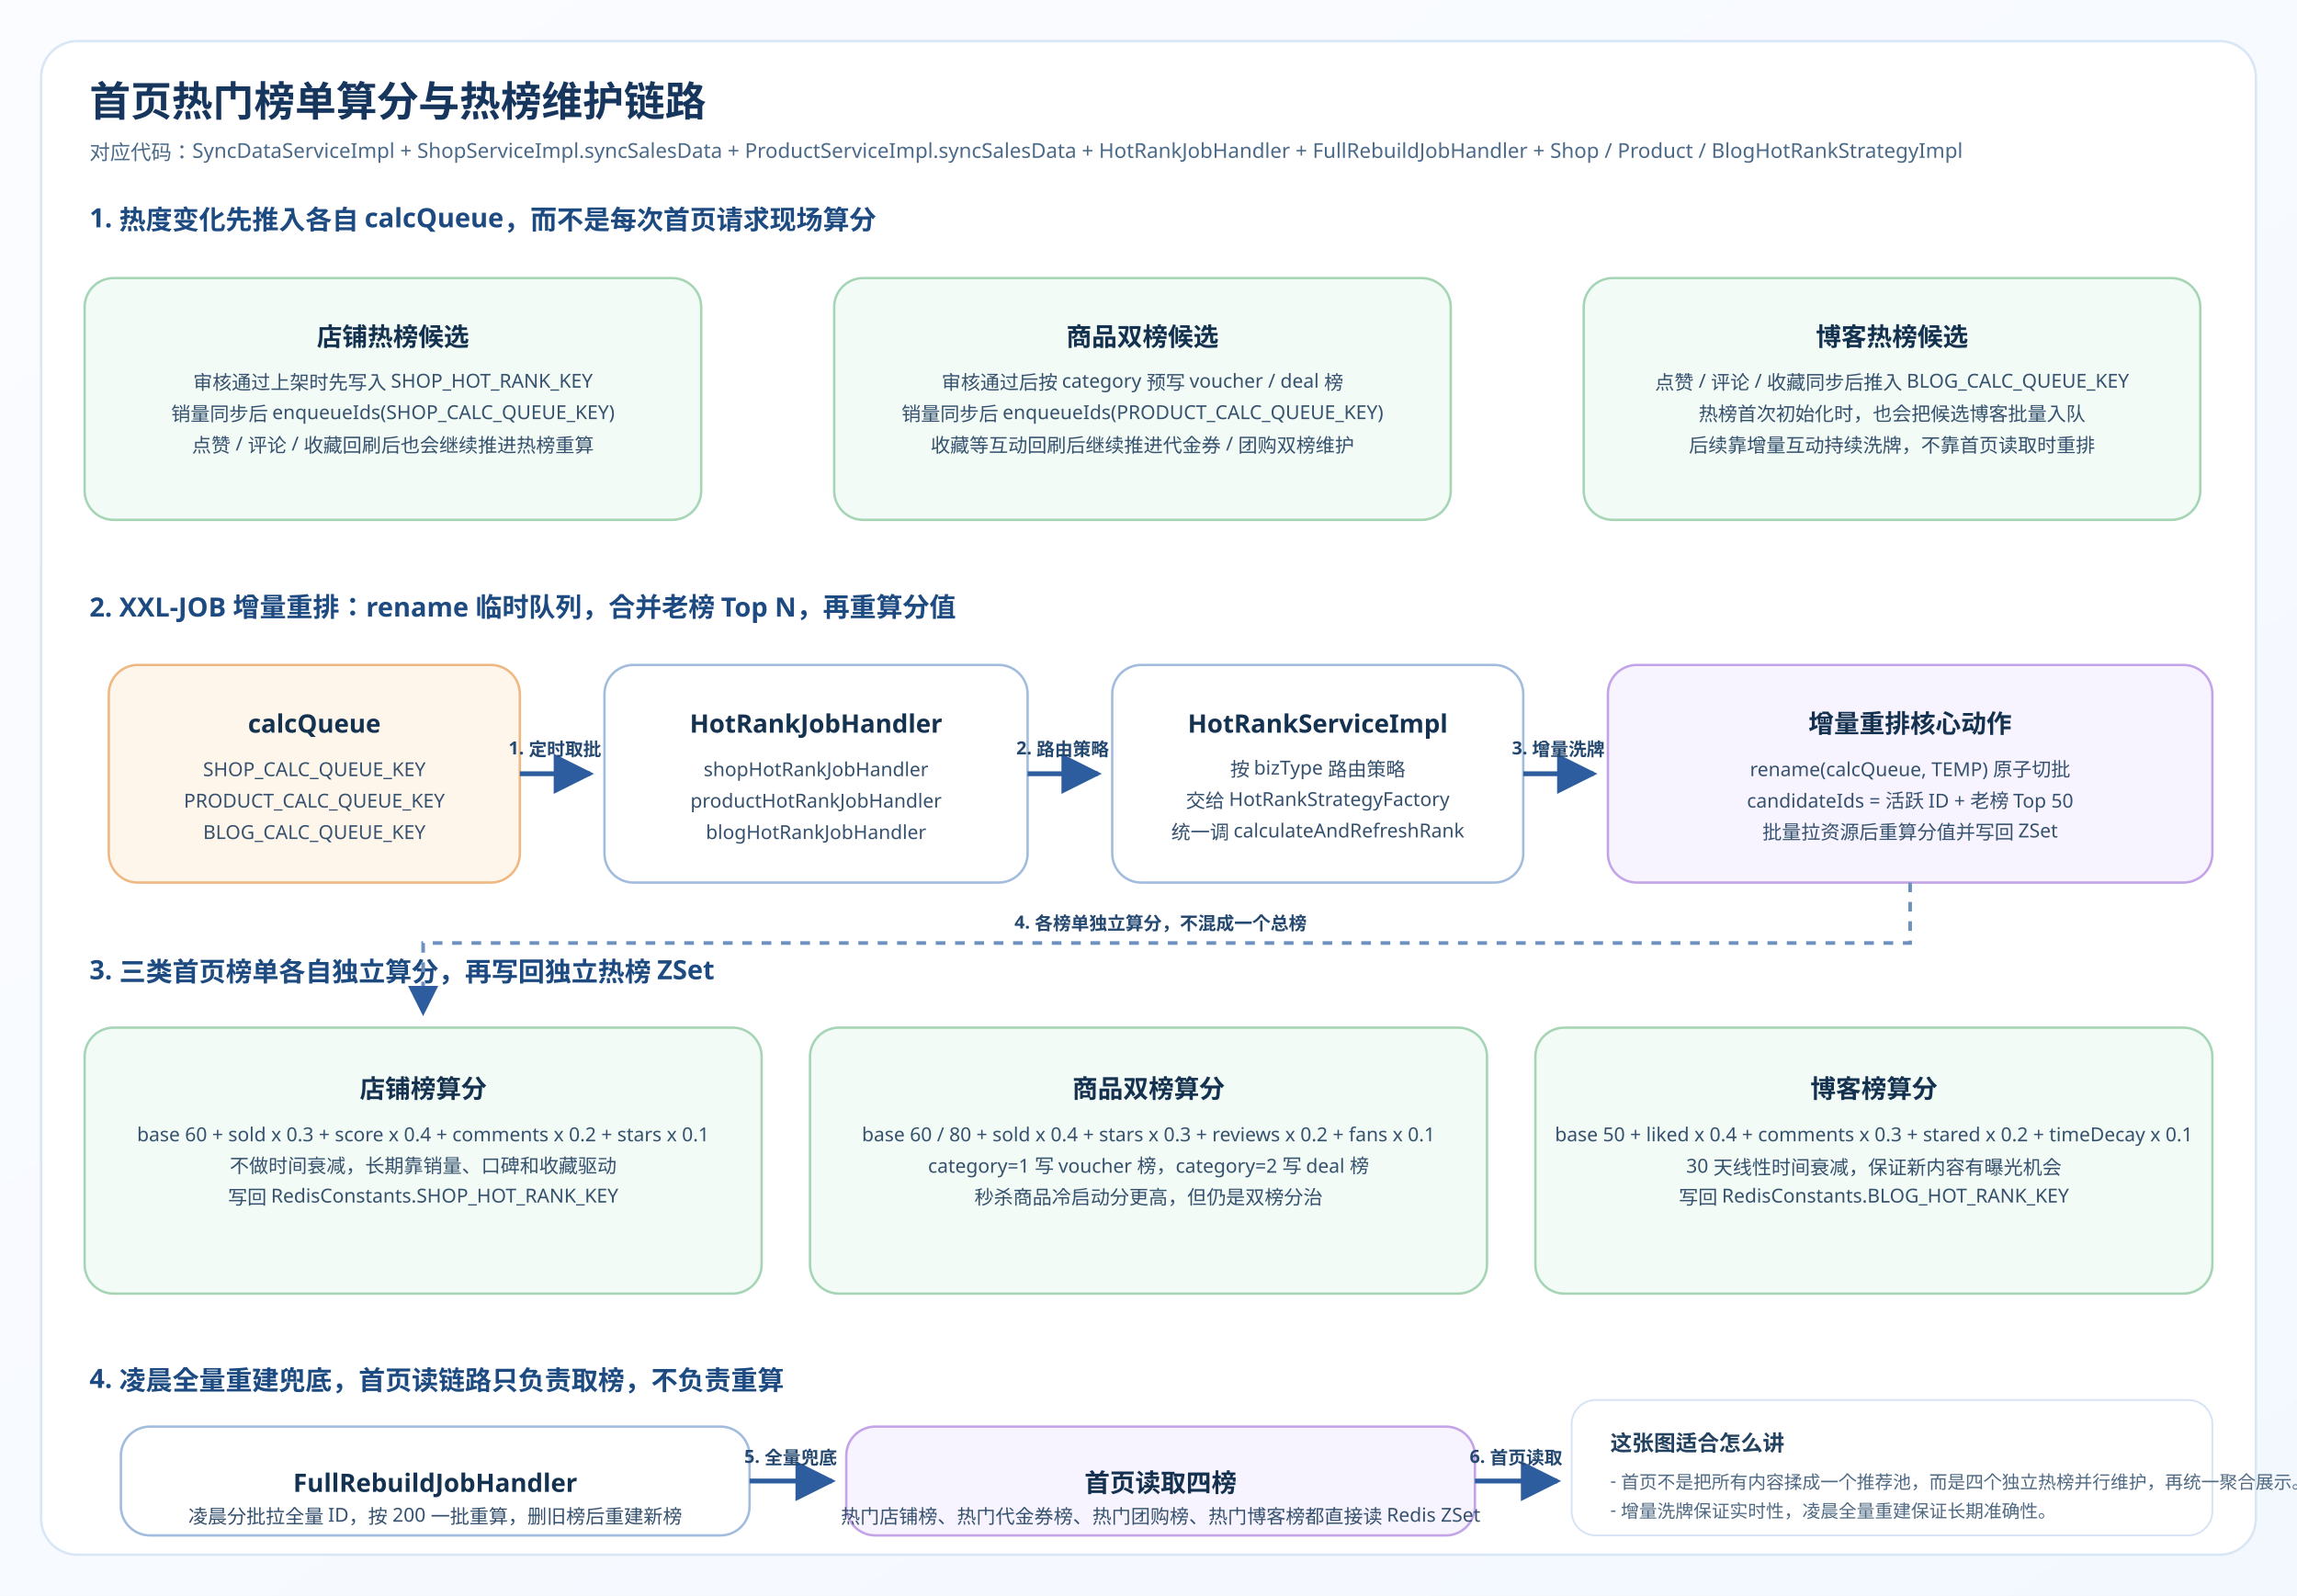
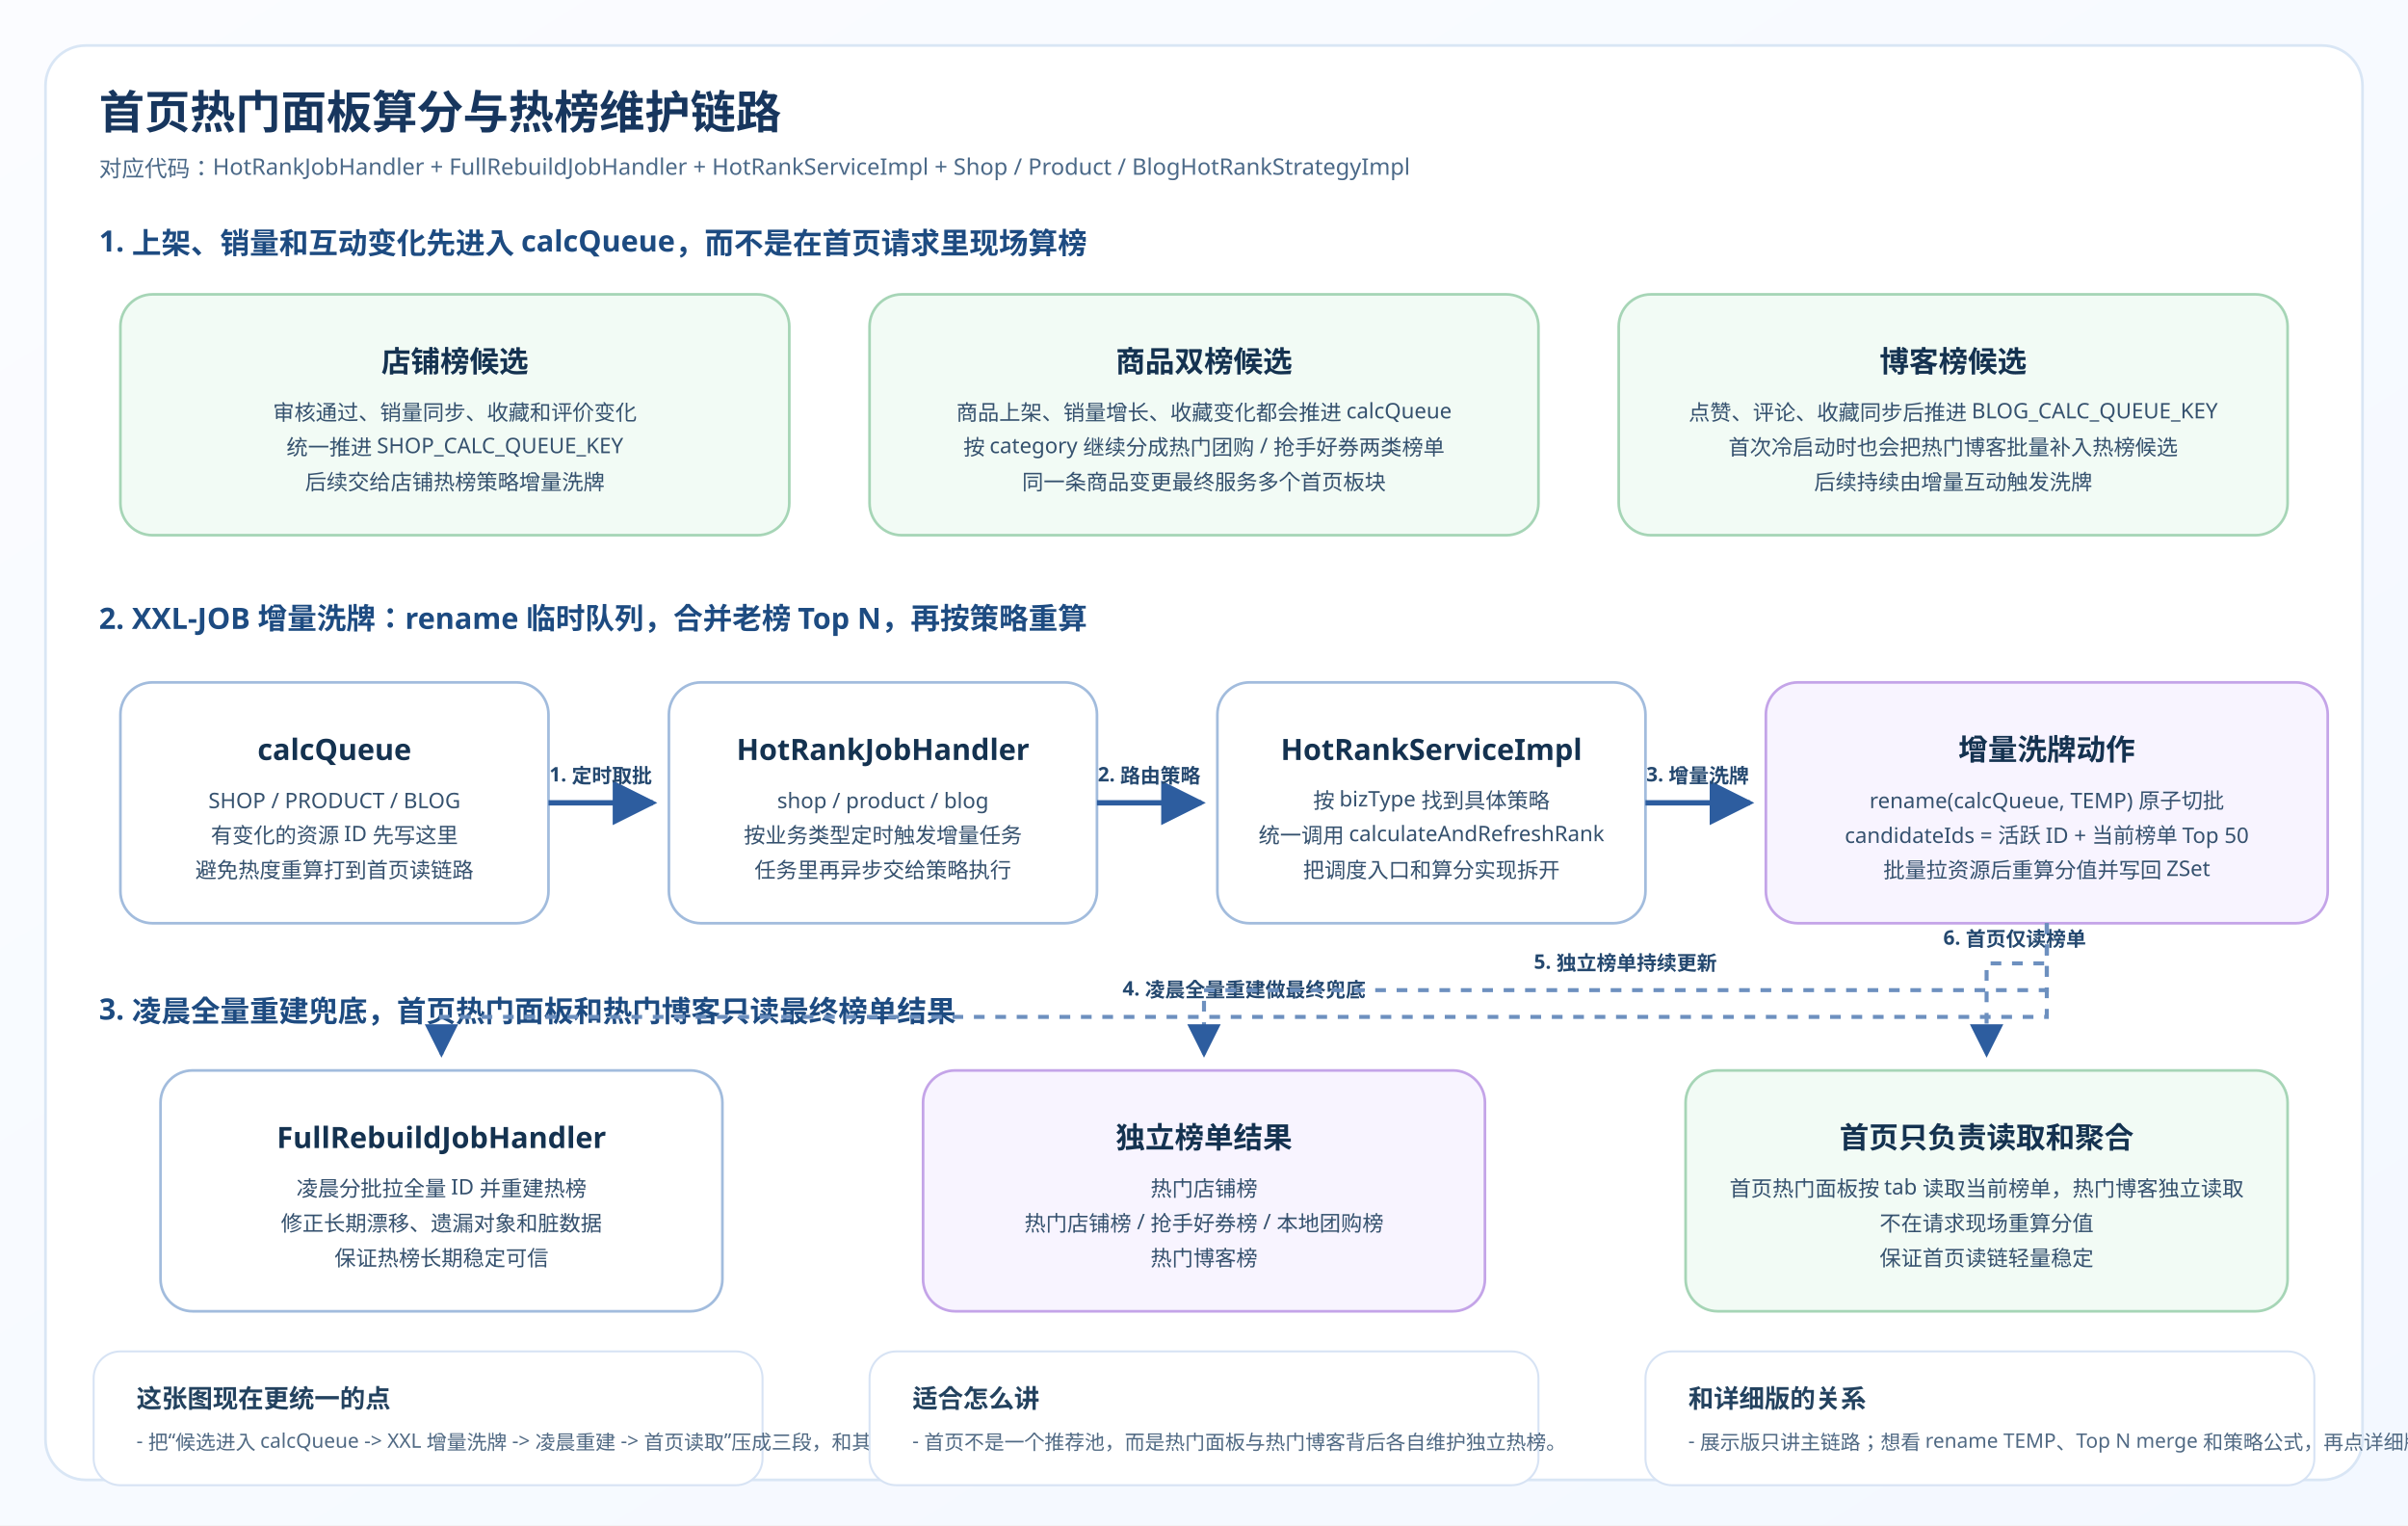
- <svg xmlns="http://www.w3.org/2000/svg" width="1900" height="1320" viewBox="0 0 1900 1320" role="img" aria-labelledby="title desc">
+ <svg xmlns="http://www.w3.org/2000/svg" width="1800" height="1140" viewBox="0 0 1800 1140" role="img" aria-labelledby="title desc">
  <defs>
    <linearGradient id="bg" x1="0" y1="0" x2="1" y2="1">
      <stop offset="0%" stop-color="#fbfcff" />
      <stop offset="100%" stop-color="#f3f8ff" />
    </linearGradient>
    <marker id="arrow" viewBox="0 0 12 12" refX="10" refY="6" markerWidth="10" markerHeight="10" orient="auto-start-reverse">
      <path d="M1,1 L11,6 L1,11 Z" fill="#2d5d9f" />
    </marker>
    <style>
      .title { font: 700 34px 'Microsoft YaHei', 'PingFang SC', sans-serif; fill: #17365e; }
      .subtitle { font: 500 17px 'Microsoft YaHei', 'PingFang SC', sans-serif; fill: #4b6988; }
      .section { font: 700 22px 'Microsoft YaHei', 'PingFang SC', sans-serif; fill: #1d4b81; }
-       .node-title { font: 700 21px 'Microsoft YaHei', 'PingFang SC', sans-serif; fill: #143250; }
+       .node-title { font: 700 22px 'Microsoft YaHei', 'PingFang SC', sans-serif; fill: #143250; }
      .node-text { font: 500 16px 'Microsoft YaHei', 'PingFang SC', sans-serif; fill: #35516e; }
      .step { font: 600 15px 'Microsoft YaHei', 'PingFang SC', sans-serif; fill: #24486f; }
-       .note-title { font: 700 18px 'Microsoft YaHei', 'PingFang SC', sans-serif; fill: #23425f; }
+       .note-title { font: 700 19px 'Microsoft YaHei', 'PingFang SC', sans-serif; fill: #23425f; }
      .note-text { font: 500 15px 'Microsoft YaHei', 'PingFang SC', sans-serif; fill: #506983; }
      .node { fill: #ffffff; stroke: #a2bcdd; stroke-width: 2; rx: 24; }
      .store { fill: #f2fbf5; stroke: #a6d5b6; stroke-width: 2; rx: 24; }
-       .mq { fill: #fff6eb; stroke: #efb882; stroke-width: 2; rx: 24; }
      .decision { fill: #f8f4ff; stroke: #c4a4e8; stroke-width: 2; rx: 24; }
      .note { fill: #ffffff; stroke: #d7e3f4; stroke-width: 1.5; rx: 20; }
      .line { stroke: #2d5d9f; stroke-width: 4; fill: none; marker-end: url(#arrow); }
      .dash { stroke: #6d90bf; stroke-width: 3; stroke-dasharray: 8 8; fill: none; marker-end: url(#arrow); }
    </style>
  </defs>
-   <rect width="1900" height="1320" fill="url(#bg)" />
-   <rect x="34" y="34" width="1832" height="1252" rx="30" fill="#ffffff" stroke="#d9e6f5" stroke-width="2" />
-   <text class="title" x="74" y="96">首页热门榜单算分与热榜维护链路</text>
-   <text class="subtitle" x="74" y="132">对应代码：SyncDataServiceImpl + ShopServiceImpl.syncSalesData + ProductServiceImpl.syncSalesData + HotRankJobHandler + FullRebuildJobHandler + Shop / Product / BlogHotRankStrategyImpl</text>
-   <text class="section" x="74" y="188">1. 热度变化先推入各自 calcQueue，而不是每次首页请求现场算分</text>
-   <rect class="store" x="70" y="230" width="510" height="200" />
-   <text class="node-title" x="325" y="286" text-anchor="middle">店铺热榜候选</text>
-   <text class="node-text" x="325" y="322" text-anchor="middle">审核通过上架时先写入 SHOP_HOT_RANK_KEY</text>
-   <text class="node-text" x="325" y="348" text-anchor="middle">销量同步后 enqueueIds(SHOP_CALC_QUEUE_KEY)</text>
-   <text class="node-text" x="325" y="374" text-anchor="middle">点赞 / 评论 / 收藏回刷后也会继续推进热榜重算</text>
-   <rect class="store" x="690" y="230" width="510" height="200" />
-   <text class="node-title" x="945" y="286" text-anchor="middle">商品双榜候选</text>
-   <text class="node-text" x="945" y="322" text-anchor="middle">审核通过后按 category 预写 voucher / deal 榜</text>
-   <text class="node-text" x="945" y="348" text-anchor="middle">销量同步后 enqueueIds(PRODUCT_CALC_QUEUE_KEY)</text>
-   <text class="node-text" x="945" y="374" text-anchor="middle">收藏等互动回刷后继续推进代金券 / 团购双榜维护</text>
-   <rect class="store" x="1310" y="230" width="510" height="200" />
-   <text class="node-title" x="1565" y="286" text-anchor="middle">博客热榜候选</text>
-   <text class="node-text" x="1565" y="322" text-anchor="middle">点赞 / 评论 / 收藏同步后推入 BLOG_CALC_QUEUE_KEY</text>
-   <text class="node-text" x="1565" y="348" text-anchor="middle">热榜首次初始化时，也会把候选博客批量入队</text>
-   <text class="node-text" x="1565" y="374" text-anchor="middle">后续靠增量互动持续洗牌，不靠首页读取时重排</text>
-   <text class="section" x="74" y="510">2. XXL-JOB 增量重排：rename 临时队列，合并老榜 Top N，再重算分值</text>
-   <rect class="mq" x="90" y="550" width="340" height="180" />
-   <text class="node-title" x="260" y="606" text-anchor="middle">calcQueue</text>
-   <text class="node-text" x="260" y="642" text-anchor="middle">SHOP_CALC_QUEUE_KEY</text>
-   <text class="node-text" x="260" y="668" text-anchor="middle">PRODUCT_CALC_QUEUE_KEY</text>
-   <text class="node-text" x="260" y="694" text-anchor="middle">BLOG_CALC_QUEUE_KEY</text>
-   <rect class="node" x="500" y="550" width="350" height="180" />
-   <text class="node-title" x="675" y="606" text-anchor="middle">HotRankJobHandler</text>
-   <text class="node-text" x="675" y="642" text-anchor="middle">shopHotRankJobHandler</text>
-   <text class="node-text" x="675" y="668" text-anchor="middle">productHotRankJobHandler</text>
-   <text class="node-text" x="675" y="694" text-anchor="middle">blogHotRankJobHandler</text>
-   <rect class="node" x="920" y="550" width="340" height="180" />
-   <text class="node-title" x="1090" y="606" text-anchor="middle">HotRankServiceImpl</text>
-   <text class="node-text" x="1090" y="642" text-anchor="middle">按 bizType 路由策略</text>
-   <text class="node-text" x="1090" y="668" text-anchor="middle">交给 HotRankStrategyFactory</text>
-   <text class="node-text" x="1090" y="694" text-anchor="middle">统一调 calculateAndRefreshRank</text>
-   <rect class="decision" x="1330" y="550" width="500" height="180" />
-   <text class="node-title" x="1580" y="606" text-anchor="middle">增量重排核心动作</text>
-   <text class="node-text" x="1580" y="642" text-anchor="middle">rename(calcQueue, TEMP) 原子切批</text>
-   <text class="node-text" x="1580" y="668" text-anchor="middle">candidateIds = 活跃 ID + 老榜 Top 50</text>
-   <text class="node-text" x="1580" y="694" text-anchor="middle">批量拉资源后重算分值并写回 ZSet</text>
-   <path class="line" d="M430 640 H488" />
-   <text class="step" x="459" y="624" text-anchor="middle">1. 定时取批</text>
-   <path class="line" d="M850 640 H908" />
-   <text class="step" x="879" y="624" text-anchor="middle">2. 路由策略</text>
-   <path class="line" d="M1260 640 H1318" />
-   <text class="step" x="1289" y="624" text-anchor="middle">3. 增量洗牌</text>
-   <text class="section" x="74" y="810">3. 三类首页榜单各自独立算分，再写回独立热榜 ZSet</text>
-   <rect class="store" x="70" y="850" width="560" height="220" />
-   <text class="node-title" x="350" y="908" text-anchor="middle">店铺榜算分</text>
-   <text class="node-text" x="350" y="944" text-anchor="middle">base 60 + sold x 0.3 + score x 0.4 + comments x 0.2 + stars x 0.1</text>
-   <text class="node-text" x="350" y="970" text-anchor="middle">不做时间衰减，长期靠销量、口碑和收藏驱动</text>
-   <text class="node-text" x="350" y="996" text-anchor="middle">写回 RedisConstants.SHOP_HOT_RANK_KEY</text>
-   <rect class="store" x="670" y="850" width="560" height="220" />
-   <text class="node-title" x="950" y="908" text-anchor="middle">商品双榜算分</text>
-   <text class="node-text" x="950" y="944" text-anchor="middle">base 60 / 80 + sold x 0.4 + stars x 0.3 + reviews x 0.2 + fans x 0.1</text>
-   <text class="node-text" x="950" y="970" text-anchor="middle">category=1 写 voucher 榜，category=2 写 deal 榜</text>
-   <text class="node-text" x="950" y="996" text-anchor="middle">秒杀商品冷启动分更高，但仍是双榜分治</text>
-   <rect class="store" x="1270" y="850" width="560" height="220" />
-   <text class="node-title" x="1550" y="908" text-anchor="middle">博客榜算分</text>
-   <text class="node-text" x="1550" y="944" text-anchor="middle">base 50 + liked x 0.4 + comments x 0.3 + stared x 0.2 + timeDecay x 0.1</text>
-   <text class="node-text" x="1550" y="970" text-anchor="middle">30 天线性时间衰减，保证新内容有曝光机会</text>
-   <text class="node-text" x="1550" y="996" text-anchor="middle">写回 RedisConstants.BLOG_HOT_RANK_KEY</text>
-   <path class="dash" d="M1580 730 V780 H350 V838" />
-   <text class="step" x="960" y="768" text-anchor="middle">4. 各榜单独立算分，不混成一个总榜</text>
-   <text class="section" x="74" y="1148">4. 凌晨全量重建兜底，首页读链路只负责取榜，不负责重算</text>
-   <rect class="node" x="100" y="1180" width="520" height="90" />
-   <text class="node-title" x="360" y="1234" text-anchor="middle">FullRebuildJobHandler</text>
-   <text class="node-text" x="360" y="1260" text-anchor="middle">凌晨分批拉全量 ID，按 200 一批重算，删旧榜后重建新榜</text>
-   <rect class="decision" x="700" y="1180" width="520" height="90" />
-   <text class="node-title" x="960" y="1234" text-anchor="middle">首页读取四榜</text>
-   <text class="node-text" x="960" y="1260" text-anchor="middle">热门店铺榜、热门代金券榜、热门团购榜、热门博客榜都直接读 Redis ZSet</text>
-   <rect class="note" x="1300" y="1158" width="530" height="112" />
-   <text class="note-title" x="1332" y="1200">这张图适合怎么讲</text>
-   <text class="note-text" x="1332" y="1230">- 首页不是把所有内容揉成一个推荐池，而是四个独立热榜并行维护，再统一聚合展示。</text>
-   <text class="note-text" x="1332" y="1254">- 增量洗牌保证实时性，凌晨全量重建保证长期准确性。</text>
-   <path class="line" d="M620 1225 H688" />
-   <text class="step" x="654" y="1210" text-anchor="middle">5. 全量兜底</text>
-   <path class="line" d="M1220 1225 H1288" />
-   <text class="step" x="1254" y="1210" text-anchor="middle">6. 首页读取</text>
+   <rect width="1800" height="1140" fill="url(#bg)" />
+   <rect x="34" y="34" width="1732" height="1072" rx="30" fill="#ffffff" stroke="#d9e6f5" stroke-width="2" />
+   <text class="title" x="74" y="96">首页热门面板算分与热榜维护链路</text>
+   <text class="subtitle" x="74" y="132">对应代码：HotRankJobHandler + FullRebuildJobHandler + HotRankServiceImpl + Shop / Product / BlogHotRankStrategyImpl</text>
+   <text class="section" x="74" y="188">1. 上架、销量和互动变化先进入 calcQueue，而不是在首页请求里现场算榜</text>
+   <rect class="store" x="90" y="220" width="500" height="180" />
+   <text class="node-title" x="340" y="278" text-anchor="middle">店铺榜候选</text>
+   <text class="node-text" x="340" y="314" text-anchor="middle">审核通过、销量同步、收藏和评价变化</text>
+   <text class="node-text" x="340" y="340" text-anchor="middle">统一推进 SHOP_CALC_QUEUE_KEY</text>
+   <text class="node-text" x="340" y="366" text-anchor="middle">后续交给店铺热榜策略增量洗牌</text>
+   <rect class="store" x="650" y="220" width="500" height="180" />
+   <text class="node-title" x="900" y="278" text-anchor="middle">商品双榜候选</text>
+   <text class="node-text" x="900" y="314" text-anchor="middle">商品上架、销量增长、收藏变化都会推进 calcQueue</text>
+   <text class="node-text" x="900" y="340" text-anchor="middle">按 category 继续分成热门团购 / 抢手好券两类榜单</text>
+   <text class="node-text" x="900" y="366" text-anchor="middle">同一条商品变更最终服务多个首页板块</text>
+   <rect class="store" x="1210" y="220" width="500" height="180" />
+   <text class="node-title" x="1460" y="278" text-anchor="middle">博客榜候选</text>
+   <text class="node-text" x="1460" y="314" text-anchor="middle">点赞、评论、收藏同步后推进 BLOG_CALC_QUEUE_KEY</text>
+   <text class="node-text" x="1460" y="340" text-anchor="middle">首次冷启动时也会把热门博客批量补入热榜候选</text>
+   <text class="node-text" x="1460" y="366" text-anchor="middle">后续持续由增量互动触发洗牌</text>
+   <text class="section" x="74" y="470">2. XXL-JOB 增量洗牌：rename 临时队列，合并老榜 Top N，再按策略重算</text>
+   <rect class="node" x="90" y="510" width="320" height="180" />
+   <text class="node-title" x="250" y="568" text-anchor="middle">calcQueue</text>
+   <text class="node-text" x="250" y="604" text-anchor="middle">SHOP / PRODUCT / BLOG</text>
+   <text class="node-text" x="250" y="630" text-anchor="middle">有变化的资源 ID 先写这里</text>
+   <text class="node-text" x="250" y="656" text-anchor="middle">避免热度重算打到首页读链路</text>
+   <rect class="node" x="500" y="510" width="320" height="180" />
+   <text class="node-title" x="660" y="568" text-anchor="middle">HotRankJobHandler</text>
+   <text class="node-text" x="660" y="604" text-anchor="middle">shop / product / blog</text>
+   <text class="node-text" x="660" y="630" text-anchor="middle">按业务类型定时触发增量任务</text>
+   <text class="node-text" x="660" y="656" text-anchor="middle">任务里再异步交给策略执行</text>
+   <rect class="node" x="910" y="510" width="320" height="180" />
+   <text class="node-title" x="1070" y="568" text-anchor="middle">HotRankServiceImpl</text>
+   <text class="node-text" x="1070" y="604" text-anchor="middle">按 bizType 找到具体策略</text>
+   <text class="node-text" x="1070" y="630" text-anchor="middle">统一调用 calculateAndRefreshRank</text>
+   <text class="node-text" x="1070" y="656" text-anchor="middle">把调度入口和算分实现拆开</text>
+   <rect class="decision" x="1320" y="510" width="420" height="180" />
+   <text class="node-title" x="1530" y="568" text-anchor="middle">增量洗牌动作</text>
+   <text class="node-text" x="1530" y="604" text-anchor="middle">rename(calcQueue, TEMP) 原子切批</text>
+   <text class="node-text" x="1530" y="630" text-anchor="middle">candidateIds = 活跃 ID + 当前榜单 Top 50</text>
+   <text class="node-text" x="1530" y="656" text-anchor="middle">批量拉资源后重算分值并写回 ZSet</text>
+   <path class="line" d="M410 600 H488" />
+   <text class="step" x="449" y="584" text-anchor="middle">1. 定时取批</text>
+   <path class="line" d="M820 600 H898" />
+   <text class="step" x="859" y="584" text-anchor="middle">2. 路由策略</text>
+   <path class="line" d="M1230 600 H1308" />
+   <text class="step" x="1269" y="584" text-anchor="middle">3. 增量洗牌</text>
+   <text class="section" x="74" y="762">3. 凌晨全量重建兜底，首页热门面板和热门博客只读最终榜单结果</text>
+   <rect class="node" x="120" y="800" width="420" height="180" />
+   <text class="node-title" x="330" y="858" text-anchor="middle">FullRebuildJobHandler</text>
+   <text class="node-text" x="330" y="894" text-anchor="middle">凌晨分批拉全量 ID 并重建热榜</text>
+   <text class="node-text" x="330" y="920" text-anchor="middle">修正长期漂移、遗漏对象和脏数据</text>
+   <text class="node-text" x="330" y="946" text-anchor="middle">保证热榜长期稳定可信</text>
+   <rect class="decision" x="690" y="800" width="420" height="180" />
+   <text class="node-title" x="900" y="858" text-anchor="middle">独立榜单结果</text>
+   <text class="node-text" x="900" y="894" text-anchor="middle">热门店铺榜</text>
+   <text class="node-text" x="900" y="920" text-anchor="middle">热门店铺榜 / 抢手好券榜 / 本地团购榜</text>
+   <text class="node-text" x="900" y="946" text-anchor="middle">热门博客榜</text>
+   <rect class="store" x="1260" y="800" width="450" height="180" />
+   <text class="node-title" x="1485" y="858" text-anchor="middle">首页只负责读取和聚合</text>
+   <text class="node-text" x="1485" y="894" text-anchor="middle">首页热门面板按 tab 读取当前榜单，热门博客独立读取</text>
+   <text class="node-text" x="1485" y="920" text-anchor="middle">不在请求现场重算分值</text>
+   <text class="node-text" x="1485" y="946" text-anchor="middle">保证首页读链轻量稳定</text>
+   <path class="dash" d="M1530 690 V760 H330 V788" />
+   <text class="step" x="930" y="744" text-anchor="middle">4. 凌晨全量重建做最终兜底</text>
+   <path class="dash" d="M1530 690 V740 H900 V788" />
+   <text class="step" x="1215" y="724" text-anchor="middle">5. 独立榜单持续更新</text>
+   <path class="dash" d="M1530 690 V720 H1485 V788" />
+   <text class="step" x="1506" y="706" text-anchor="middle">6. 首页仅读榜单</text>
+   <rect class="note" x="70" y="1010" width="500" height="100" />
+   <text class="note-title" x="102" y="1052">这张图现在更统一的点</text>
+   <text class="note-text" x="102" y="1082">- 把“候选进入 calcQueue -&gt; XXL 增量洗牌 -&gt; 凌晨重建 -&gt; 首页读取”压成三段，和其他展示图同节奏。</text>
+   <rect class="note" x="650" y="1010" width="500" height="100" />
+   <text class="note-title" x="682" y="1052">适合怎么讲</text>
+   <text class="note-text" x="682" y="1082">- 首页不是一个推荐池，而是热门面板与热门博客背后各自维护独立热榜。</text>
+   <rect class="note" x="1230" y="1010" width="500" height="100" />
+   <text class="note-title" x="1262" y="1052">和详细版的关系</text>
+   <text class="note-text" x="1262" y="1082">- 展示版只讲主链路；想看 rename TEMP、Top N merge 和策略公式，再点详细版。</text>
</svg>
